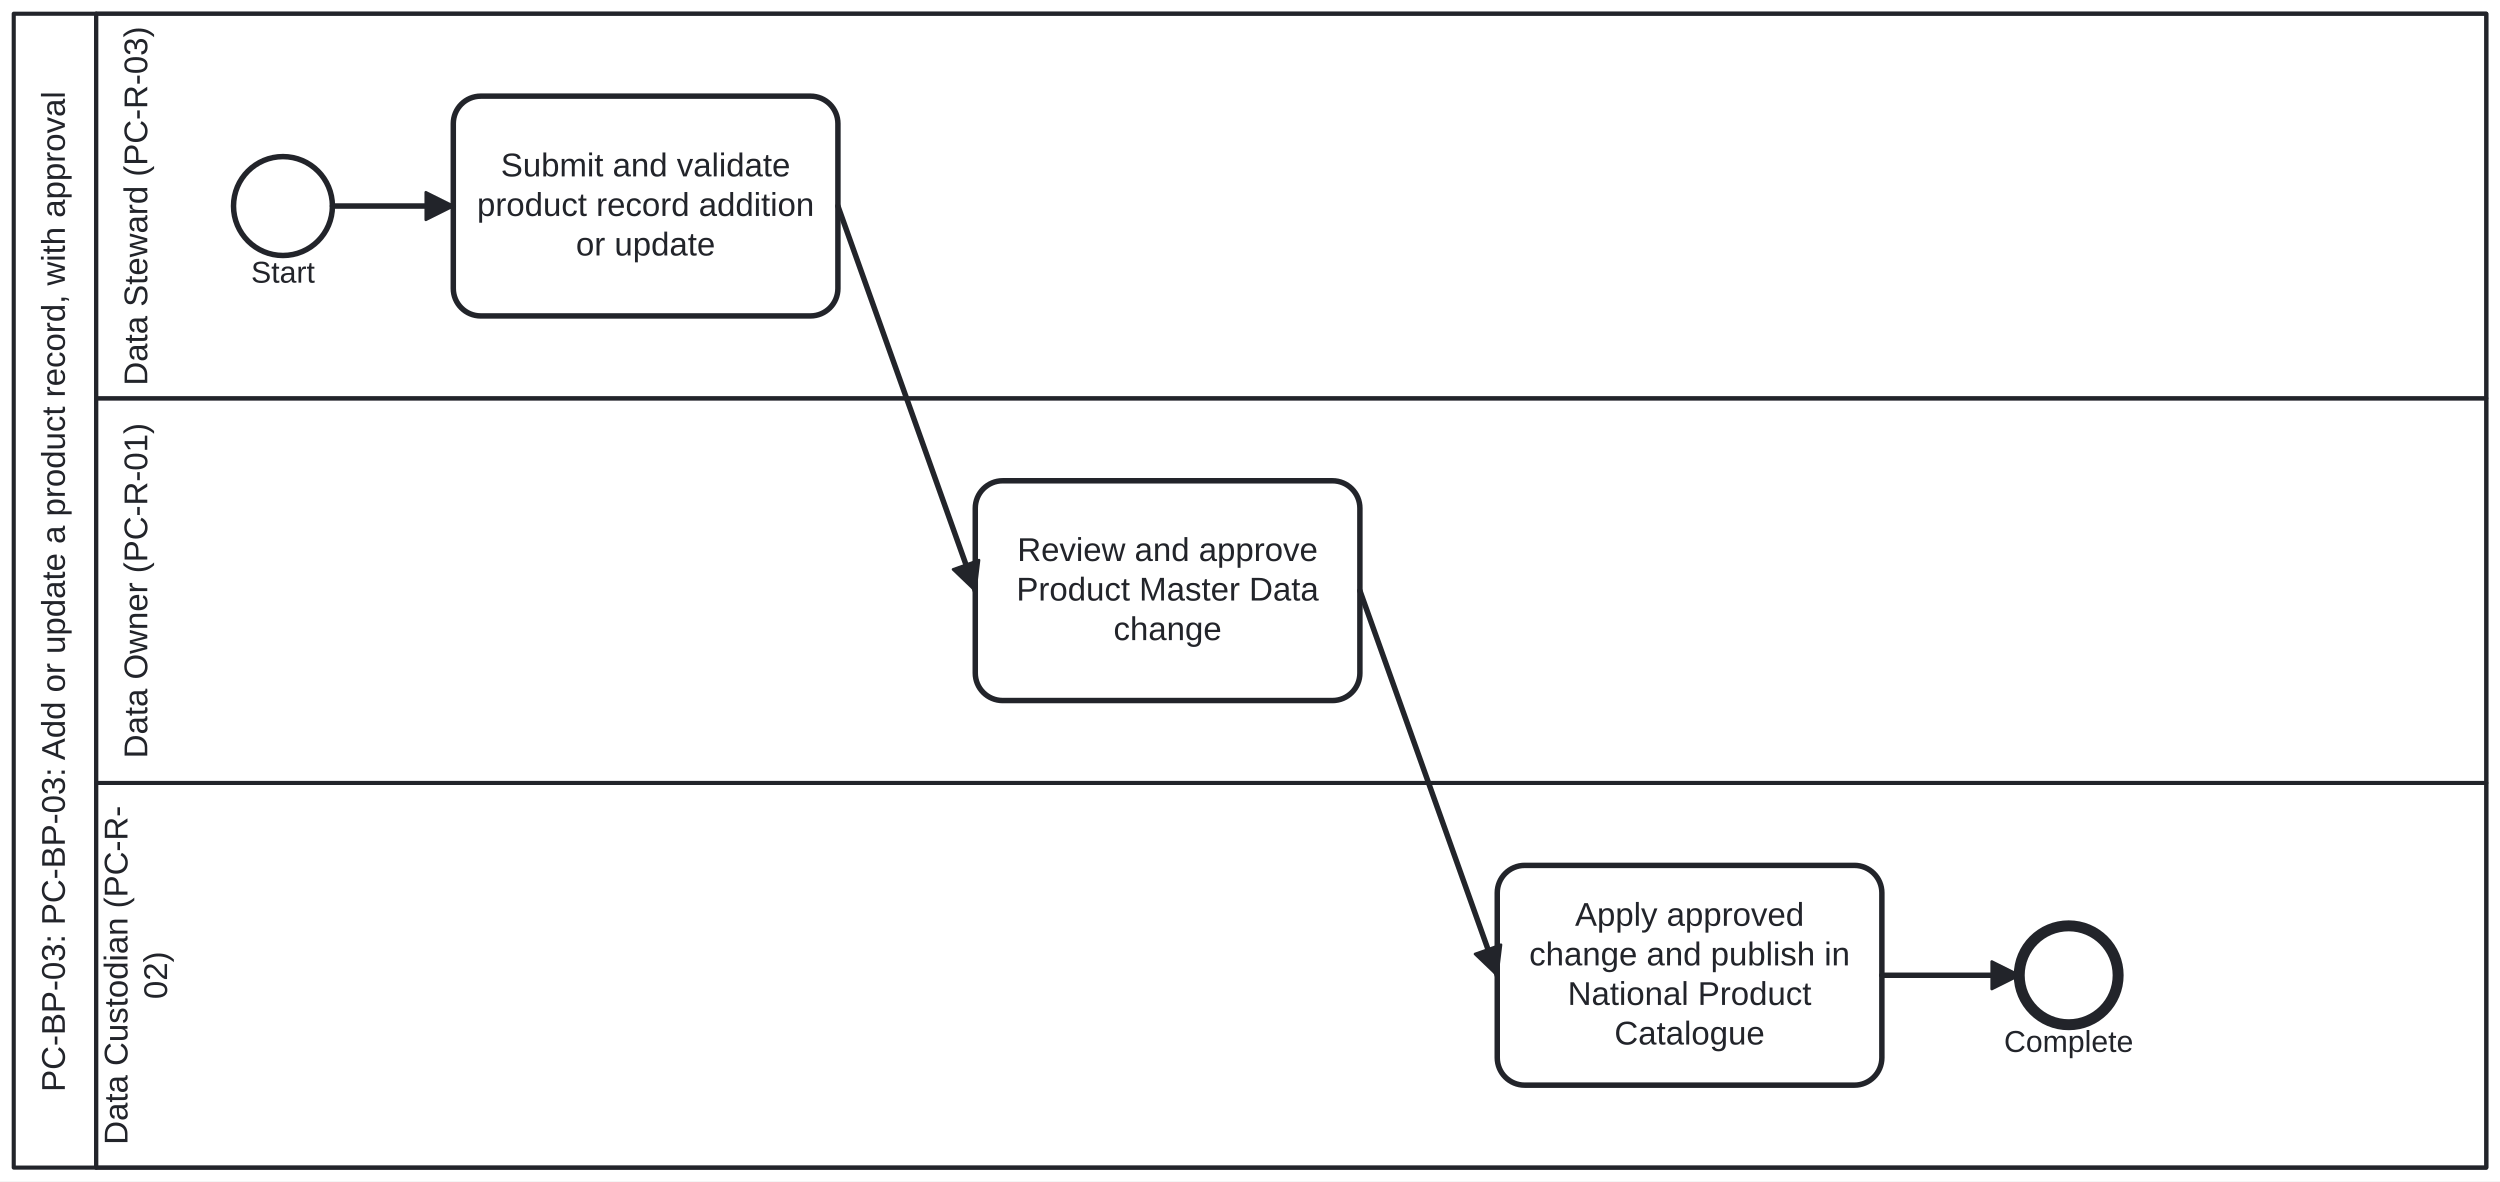
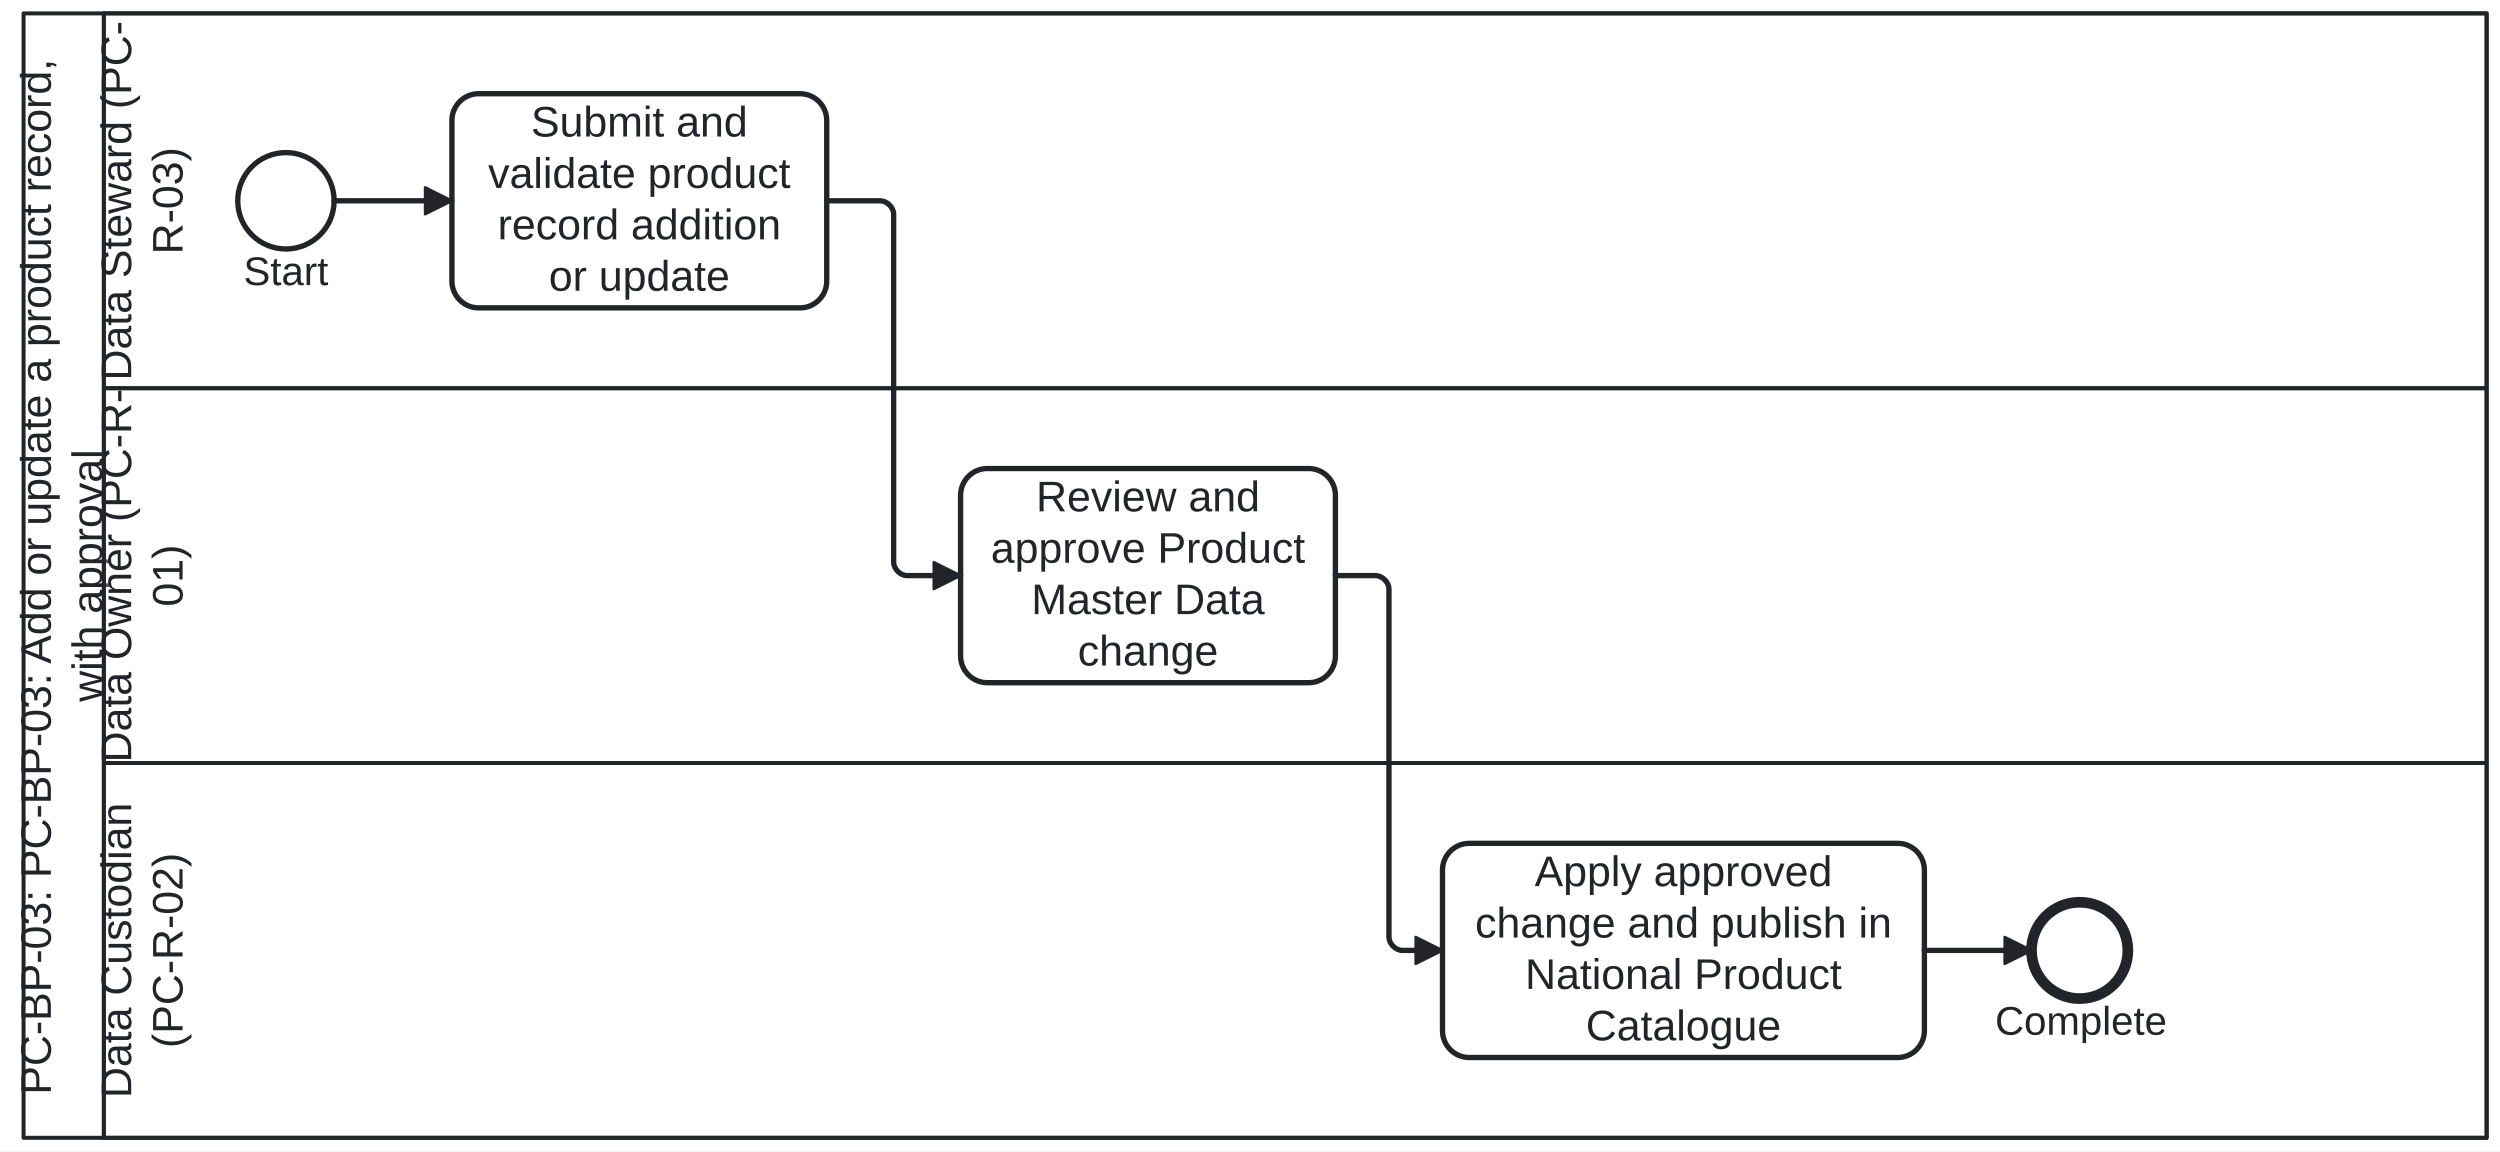
- <svg xmlns="http://www.w3.org/2000/svg" width="100%" style="max-width:100%;height:auto" viewBox="95 55 910 430" version="1.1">
-   <rect x="95" y="55" width="910" height="430" fill="#ffffff" />
+ <svg xmlns="http://www.w3.org/2000/svg" width="100%" style="max-width:100%;height:auto" viewBox="91.2 55 933.8 430" version="1.1">
+   <rect x="91.2" y="55" width="933.8" height="430" fill="#ffffff" />
  <g class="djs-group">
    <g class="djs-element djs-shape" data-element-id="Participant_PC_BP_03" style="display: block;" transform="matrix(1 0 0 1 100 60)">
      <g class="djs-visual">
-         <rect x="0" y="0" width="900" height="420" rx="0" ry="0" style="stroke-linecap: round; stroke-linejoin: round; stroke: rgb(34, 36, 42); stroke-width: 1.5px; fill: white; fill-opacity: 0.95;" />
+         <rect x="0" y="0" width="920" height="420" rx="0" ry="0" style="stroke-linecap: round; stroke-linejoin: round; stroke: rgb(34, 36, 42); stroke-width: 1.5px; fill: white; fill-opacity: 0.95;" />
        <path style="fill: none; stroke-linecap: round; stroke-linejoin: round; stroke: rgb(34, 36, 42); stroke-width: 1.5px;" d="M30,0L30,420" />
-         <text lineHeight="1.2" class="djs-label" style="font-family: Arial, sans-serif; font-size: 12px; font-weight: normal; fill: rgb(34, 36, 42);" transform="matrix(-1.83697e-16 -1 1 -1.83697e-16 0 420)">
-           <tspan x="27.574" y="18.6">PC-BP-03: PC-BP-03: Add or update a product record, with approval</tspan>
+         <text lineHeight="1.2" class="djs-label" style="font-family: Arial, sans-serif; font-size: 16px; font-weight: normal; fill: rgb(34, 36, 42);" transform="matrix(-1.83697e-16 -1 1 -1.83697e-16 0 420)">
+           <tspan x="16.125" y="10.2">PC-BP-03: PC-BP-03: Add or update a product record, </tspan>
+           <tspan x="162.863" y="29.4">with approval</tspan>
        </text>
      </g>
-       <rect class="djs-hit djs-hit-all" x="0" y="0" width="900" height="420" style="fill: none; stroke-opacity: 0; stroke: white; stroke-width: 15px;" />
+       <rect class="djs-hit djs-hit-all" x="0" y="0" width="920" height="420" style="fill: none; stroke-opacity: 0; stroke: white; stroke-width: 15px;" />
    </g>
    <g class="djs-children">
      <g class="djs-group">
        <g class="djs-element djs-shape" data-element-id="Lane_3" style="display: block;" transform="matrix(1 0 0 1 130 340)">
          <g class="djs-visual">
-             <rect x="0" y="0" width="870" height="140" rx="0" ry="0" style="stroke-linecap: round; stroke-linejoin: round; stroke: rgb(34, 36, 42); stroke-width: 1.5px; fill: white; fill-opacity: 0.25;" />
-             <text lineHeight="1.2" class="djs-label" style="font-family: Arial, sans-serif; font-size: 12px; font-weight: normal; fill: rgb(34, 36, 42);" transform="matrix(-1.83697e-16 -1 1 -1.83697e-16 0 140)">
-               <tspan x="8.312" y="11.4">Data Custodian (PC-R-</tspan>
-               <tspan x="61.328" y="25.8">02)</tspan>
+             <rect x="0" y="0" width="890" height="140" rx="0" ry="0" style="stroke-linecap: round; stroke-linejoin: round; stroke: rgb(34, 36, 42); stroke-width: 1.5px; fill: white; fill-opacity: 0.25;" />
+             <text lineHeight="1.2" class="djs-label" style="font-family: Arial, sans-serif; font-size: 16px; font-weight: normal; fill: rgb(34, 36, 42);" transform="matrix(-1.83697e-16 -1 1 -1.83697e-16 0 140)">
+               <tspan x="14.855" y="10.2">Data Custodian </tspan>
+               <tspan x="33.555" y="29.4">(PC-R-02)</tspan>
            </text>
          </g>
-           <rect class="djs-hit djs-hit-all" x="0" y="0" width="870" height="140" style="fill: none; stroke-opacity: 0; stroke: white; stroke-width: 15px;" />
+           <rect class="djs-hit djs-hit-all" x="0" y="0" width="890" height="140" style="fill: none; stroke-opacity: 0; stroke: white; stroke-width: 15px;" />
        </g>
      </g>
      <g class="djs-group">
        <g class="djs-element djs-shape" data-element-id="Lane_2" style="display: block;" transform="matrix(1 0 0 1 130 200)">
          <g class="djs-visual">
-             <rect x="0" y="0" width="870" height="140" rx="0" ry="0" style="stroke-linecap: round; stroke-linejoin: round; stroke: rgb(34, 36, 42); stroke-width: 1.5px; fill: white; fill-opacity: 0.25;" />
-             <text lineHeight="1.2" class="djs-label" style="font-family: Arial, sans-serif; font-size: 12px; font-weight: normal; fill: rgb(34, 36, 42);" transform="matrix(-1.83697e-16 -1 1 -1.83697e-16 0 140)">
-               <tspan x="8.986" y="18.6">Data Owner (PC-R-01)</tspan>
+             <rect x="0" y="0" width="890" height="140" rx="0" ry="0" style="stroke-linecap: round; stroke-linejoin: round; stroke: rgb(34, 36, 42); stroke-width: 1.5px; fill: white; fill-opacity: 0.25;" />
+             <text lineHeight="1.2" class="djs-label" style="font-family: Arial, sans-serif; font-size: 16px; font-weight: normal; fill: rgb(34, 36, 42);" transform="matrix(-1.83697e-16 -1 1 -1.83697e-16 0 140)">
+               <tspan x="0.211" y="10.2">Data Owner (PC-R-</tspan>
+               <tspan x="58.438" y="29.4">01)</tspan>
            </text>
          </g>
-           <rect class="djs-hit djs-hit-all" x="0" y="0" width="870" height="140" style="fill: none; stroke-opacity: 0; stroke: white; stroke-width: 15px;" />
+           <rect class="djs-hit djs-hit-all" x="0" y="0" width="890" height="140" style="fill: none; stroke-opacity: 0; stroke: white; stroke-width: 15px;" />
        </g>
      </g>
      <g class="djs-group">
        <g class="djs-element djs-shape" data-element-id="Lane_1" style="display: block;" transform="matrix(1 0 0 1 130 60)">
          <g class="djs-visual">
-             <rect x="0" y="0" width="870" height="140" rx="0" ry="0" style="stroke-linecap: round; stroke-linejoin: round; stroke: rgb(34, 36, 42); stroke-width: 1.5px; fill: white; fill-opacity: 0.25;" />
-             <text lineHeight="1.2" class="djs-label" style="font-family: Arial, sans-serif; font-size: 12px; font-weight: normal; fill: rgb(34, 36, 42);" transform="matrix(-1.83697e-16 -1 1 -1.83697e-16 0 140)">
-               <tspan x="4.647" y="18.6">Data Steward (PC-R-03)</tspan>
+             <rect x="0" y="0" width="890" height="140" rx="0" ry="0" style="stroke-linecap: round; stroke-linejoin: round; stroke: rgb(34, 36, 42); stroke-width: 1.5px; fill: white; fill-opacity: 0.25;" />
+             <text lineHeight="1.2" class="djs-label" style="font-family: Arial, sans-serif; font-size: 16px; font-weight: normal; fill: rgb(34, 36, 42);" transform="matrix(-1.83697e-16 -1 1 -1.83697e-16 0 140)">
+               <tspan x="2.867" y="10.2">Data Steward (PC-</tspan>
+               <tspan x="49.996" y="29.4">R-03)</tspan>
            </text>
          </g>
-           <rect class="djs-hit djs-hit-all" x="0" y="0" width="870" height="140" style="fill: none; stroke-opacity: 0; stroke: white; stroke-width: 15px;" />
+           <rect class="djs-hit djs-hit-all" x="0" y="0" width="890" height="140" style="fill: none; stroke-opacity: 0; stroke: white; stroke-width: 15px;" />
        </g>
      </g>
      <g class="djs-group">
        <g class="djs-element djs-shape" data-element-id="StartEvent_1" style="display: block;" transform="matrix(1 0 0 1 180 112)">
          <g class="djs-visual">
            <circle cx="18" cy="18" r="18" style="stroke-linecap: round; stroke-linejoin: round; stroke: rgb(34, 36, 42); stroke-width: 2px; fill: white; fill-opacity: 0.95;" />
          </g>
          <rect class="djs-hit djs-hit-all" x="0" y="0" width="36" height="36" style="fill: none; stroke-opacity: 0; stroke: white; stroke-width: 15px;" />
        </g>
      </g>
      <g class="djs-group">
-         <g class="djs-element djs-shape" data-element-id="StartEvent_1_label" style="display: block;" transform="matrix(1 0 0 1 186 148)">
+         <g class="djs-element djs-shape" data-element-id="StartEvent_1_label" style="display: block;" transform="matrix(1 0 0 1 182 148)">
          <g class="djs-visual">
-             <text lineHeight="1.2" class="djs-label" style="font-family: Arial, sans-serif; font-size: 11px; font-weight: normal; fill: rgb(34, 36, 42);">
-               <tspan x="0.385" y="9.9">Start</tspan>
+             <text lineHeight="1.2" class="djs-label" style="font-family: Arial, sans-serif; font-size: 15px; font-weight: normal; fill: rgb(34, 36, 42);">
+               <tspan x="0.161" y="13.5">Start</tspan>
            </text>
          </g>
-           <rect class="djs-hit djs-hit-all" x="0" y="0" width="24" height="14" style="fill: none; stroke-opacity: 0; stroke: white; stroke-width: 15px;" />
+           <rect class="djs-hit djs-hit-all" x="0" y="0" width="32" height="18" style="fill: none; stroke-opacity: 0; stroke: white; stroke-width: 15px;" />
        </g>
      </g>
      <g class="djs-group">
        <g class="djs-element djs-shape" data-element-id="Task_1" style="display: block;" transform="matrix(1 0 0 1 260 90)">
          <g class="djs-visual">
            <rect x="0" y="0" width="140" height="80" rx="10" ry="10" style="stroke-linecap: round; stroke-linejoin: round; stroke: rgb(34, 36, 42); stroke-width: 2px; fill: white; fill-opacity: 0.95;" />
-             <text lineHeight="1.2" class="djs-label" style="font-family: Arial, sans-serif; font-size: 12px; font-weight: normal; fill: rgb(34, 36, 42);">
-               <tspan x="17.301" y="29.2">Submit and validate </tspan>
-               <tspan x="8.629" y="43.6">product record addition</tspan>
-               <tspan x="44.646" y="58">or update</tspan>
+             <text lineHeight="1.2" class="djs-label" style="font-family: Arial, sans-serif; font-size: 16px; font-weight: normal; fill: rgb(34, 36, 42);">
+               <tspan x="29.531" y="16">Submit and </tspan>
+               <tspan x="13.52" y="35.2">validate product </tspan>
+               <tspan x="17.078" y="54.4">record addition </tspan>
+               <tspan x="36.195" y="73.6">or update</tspan>
            </text>
          </g>
          <rect class="djs-hit djs-hit-all" x="0" y="0" width="140" height="80" style="fill: none; stroke-opacity: 0; stroke: white; stroke-width: 15px;" />
        </g>
      </g>
      <g class="djs-group">
        <g class="djs-element djs-shape" data-element-id="Task_2" style="display: block;" transform="matrix(1 0 0 1 450 230)">
          <g class="djs-visual">
            <rect x="0" y="0" width="140" height="80" rx="10" ry="10" style="stroke-linecap: round; stroke-linejoin: round; stroke: rgb(34, 36, 42); stroke-width: 2px; fill: white; fill-opacity: 0.95;" />
-             <text lineHeight="1.2" class="djs-label" style="font-family: Arial, sans-serif; font-size: 12px; font-weight: normal; fill: rgb(34, 36, 42);">
-               <tspan x="15.3" y="29.2">Review and approve </tspan>
-               <tspan x="14.978" y="43.6">Product Master Data </tspan>
-               <tspan x="50.315" y="58">change</tspan>
+             <text lineHeight="1.2" class="djs-label" style="font-family: Arial, sans-serif; font-size: 16px; font-weight: normal; fill: rgb(34, 36, 42);">
+               <tspan x="28.199" y="16">Review and </tspan>
+               <tspan x="11.297" y="35.2">approve Product </tspan>
+               <tspan x="26.43" y="54.4">Master Data </tspan>
+               <tspan x="43.754" y="73.6">change</tspan>
            </text>
          </g>
          <rect class="djs-hit djs-hit-all" x="0" y="0" width="140" height="80" style="fill: none; stroke-opacity: 0; stroke: white; stroke-width: 15px;" />
        </g>
      </g>
      <g class="djs-group">
-         <g class="djs-element djs-shape" data-element-id="Task_3" style="display: block;" transform="matrix(1 0 0 1 640 370)">
+         <g class="djs-element djs-shape" data-element-id="Task_3" style="display: block;" transform="matrix(1 0 0 1 630 370)">
          <g class="djs-visual">
-             <rect x="0" y="0" width="140" height="80" rx="10" ry="10" style="stroke-linecap: round; stroke-linejoin: round; stroke: rgb(34, 36, 42); stroke-width: 2px; fill: white; fill-opacity: 0.95;" />
-             <text lineHeight="1.2" class="djs-label" style="font-family: Arial, sans-serif; font-size: 12px; font-weight: normal; fill: rgb(34, 36, 42);">
-               <tspan x="28.305" y="22">Apply approved </tspan>
-               <tspan x="11.62" y="36.4">change and publish in </tspan>
-               <tspan x="25.642" y="50.8">National Product </tspan>
-               <tspan x="42.646" y="65.2">Catalogue</tspan>
+             <rect x="0" y="0" width="180" height="80" rx="10" ry="10" style="stroke-linecap: round; stroke-linejoin: round; stroke: rgb(34, 36, 42); stroke-width: 2px; fill: white; fill-opacity: 0.95;" />
+             <text lineHeight="1.2" class="djs-label" style="font-family: Arial, sans-serif; font-size: 16px; font-weight: normal; fill: rgb(34, 36, 42);">
+               <tspan x="34.406" y="16">Apply approved </tspan>
+               <tspan x="12.16" y="35.2">change and publish in </tspan>
+               <tspan x="30.855" y="54.4">National Product </tspan>
+               <tspan x="53.527" y="73.6">Catalogue</tspan>
            </text>
          </g>
-           <rect class="djs-hit djs-hit-all" x="0" y="0" width="140" height="80" style="fill: none; stroke-opacity: 0; stroke: white; stroke-width: 15px;" />
+           <rect class="djs-hit djs-hit-all" x="0" y="0" width="180" height="80" style="fill: none; stroke-opacity: 0; stroke: white; stroke-width: 15px;" />
        </g>
      </g>
      <g class="djs-group">
-         <g class="djs-element djs-shape" data-element-id="EndEvent_1" style="display: block;" transform="matrix(1 0 0 1 830 392)">
+         <g class="djs-element djs-shape" data-element-id="EndEvent_1" style="display: block;" transform="matrix(1 0 0 1 850 392)">
          <g class="djs-visual">
            <circle cx="18" cy="18" r="18" style="stroke-linecap: round; stroke-linejoin: round; stroke: rgb(34, 36, 42); stroke-width: 4px; fill: white; fill-opacity: 0.95;" />
          </g>
          <rect class="djs-hit djs-hit-all" x="0" y="0" width="36" height="36" style="fill: none; stroke-opacity: 0; stroke: white; stroke-width: 15px;" />
        </g>
      </g>
      <g class="djs-group">
-         <g class="djs-element djs-shape" data-element-id="EndEvent_1_label" style="display: block;" transform="matrix(1 0 0 1 824 428)">
+         <g class="djs-element djs-shape" data-element-id="EndEvent_1_label" style="display: block;" transform="matrix(1 0 0 1 836 428)">
          <g class="djs-visual">
-             <text lineHeight="1.2" class="djs-label" style="font-family: Arial, sans-serif; font-size: 11px; font-weight: normal; fill: rgb(34, 36, 42);">
-               <tspan x="0.461" y="9.9">Complete</tspan>
+             <text lineHeight="1.2" class="djs-label" style="font-family: Arial, sans-serif; font-size: 15px; font-weight: normal; fill: rgb(34, 36, 42);">
+               <tspan x="0.402" y="13.5">Complete</tspan>
            </text>
          </g>
-           <rect class="djs-hit djs-hit-all" x="0" y="0" width="48" height="14" style="fill: none; stroke-opacity: 0; stroke: white; stroke-width: 15px;" />
+           <rect class="djs-hit djs-hit-all" x="0" y="0" width="65" height="18" style="fill: none; stroke-opacity: 0; stroke: white; stroke-width: 15px;" />
        </g>
      </g>
      <g class="djs-group">
        <g class="djs-element djs-connection" data-element-id="Flow_0" style="display: block;">
          <g class="djs-visual">
            <defs>
              <marker id="bpmn-marker-1" viewBox="0 0 20 20" refX="11" refY="10" markerWidth="10" markerHeight="10" orient="auto">
                <path d="M 1 5 L 11 10 L 1 15 Z" style="stroke-linecap: round; stroke-linejoin: round; stroke: rgb(34, 36, 42); stroke-width: 1px; fill: rgb(34, 36, 42);" />
              </marker>
            </defs>
            <path data-corner-radius="5" style="fill: none; stroke-linecap: round; stroke-linejoin: round; stroke: rgb(34, 36, 42); stroke-width: 2px; marker-end: url('#bpmn-marker-1');" d="M216,130L260,130" />
          </g>
          <path d="M216,130L260,130" class="djs-hit djs-hit-stroke" style="fill: none; stroke-opacity: 0; stroke: white; stroke-width: 15px;" />
        </g>
      </g>
      <g class="djs-group">
        <g class="djs-element djs-connection" data-element-id="Flow_1" style="display: block;">
          <g class="djs-visual">
            <defs>
              <marker id="bpmn-marker-2" viewBox="0 0 20 20" refX="11" refY="10" markerWidth="10" markerHeight="10" orient="auto">
                <path d="M 1 5 L 11 10 L 1 15 Z" style="stroke-linecap: round; stroke-linejoin: round; stroke: rgb(34, 36, 42); stroke-width: 1px; fill: rgb(34, 36, 42);" />
              </marker>
            </defs>
-             <path data-corner-radius="5" style="fill: none; stroke-linecap: round; stroke-linejoin: round; stroke: rgb(34, 36, 42); stroke-width: 2px; marker-end: url('#bpmn-marker-2');" d="M400,130L450,270" />
+             <path data-corner-radius="5" style="fill: none; stroke-linecap: round; stroke-linejoin: round; stroke: rgb(34, 36, 42); stroke-width: 2px; marker-end: url('#bpmn-marker-2');" d="M400,130L420,130C422.5,130,425,132.5,425,135L425,265C425,267.5,427.5,270,430,270L450,270" />
          </g>
-           <path d="M400,130L450,270" class="djs-hit djs-hit-stroke" style="fill: none; stroke-opacity: 0; stroke: white; stroke-width: 15px;" />
+           <path d="M400,130L425,130L425,270L450,270" class="djs-hit djs-hit-stroke" style="fill: none; stroke-opacity: 0; stroke: white; stroke-width: 15px;" />
        </g>
      </g>
      <g class="djs-group">
        <g class="djs-element djs-connection" data-element-id="Flow_2" style="display: block;">
          <g class="djs-visual">
            <defs>
              <marker id="bpmn-marker-3" viewBox="0 0 20 20" refX="11" refY="10" markerWidth="10" markerHeight="10" orient="auto">
                <path d="M 1 5 L 11 10 L 1 15 Z" style="stroke-linecap: round; stroke-linejoin: round; stroke: rgb(34, 36, 42); stroke-width: 1px; fill: rgb(34, 36, 42);" />
              </marker>
            </defs>
-             <path data-corner-radius="5" style="fill: none; stroke-linecap: round; stroke-linejoin: round; stroke: rgb(34, 36, 42); stroke-width: 2px; marker-end: url('#bpmn-marker-3');" d="M590,270L640,410" />
+             <path data-corner-radius="5" style="fill: none; stroke-linecap: round; stroke-linejoin: round; stroke: rgb(34, 36, 42); stroke-width: 2px; marker-end: url('#bpmn-marker-3');" d="M590,270L605,270C607.5,270,610,272.5,610,275L610,405C610,407.5,612.5,410,615,410L630,410" />
          </g>
-           <path d="M590,270L640,410" class="djs-hit djs-hit-stroke" style="fill: none; stroke-opacity: 0; stroke: white; stroke-width: 15px;" />
+           <path d="M590,270L610,270L610,410L630,410" class="djs-hit djs-hit-stroke" style="fill: none; stroke-opacity: 0; stroke: white; stroke-width: 15px;" />
        </g>
      </g>
      <g class="djs-group">
        <g class="djs-element djs-connection" data-element-id="Flow_3" style="display: block;">
          <g class="djs-visual">
            <defs>
              <marker id="bpmn-marker-4" viewBox="0 0 20 20" refX="11" refY="10" markerWidth="10" markerHeight="10" orient="auto">
                <path d="M 1 5 L 11 10 L 1 15 Z" style="stroke-linecap: round; stroke-linejoin: round; stroke: rgb(34, 36, 42); stroke-width: 1px; fill: rgb(34, 36, 42);" />
              </marker>
            </defs>
-             <path data-corner-radius="5" style="fill: none; stroke-linecap: round; stroke-linejoin: round; stroke: rgb(34, 36, 42); stroke-width: 2px; marker-end: url('#bpmn-marker-4');" d="M780,410L830,410" />
+             <path data-corner-radius="5" style="fill: none; stroke-linecap: round; stroke-linejoin: round; stroke: rgb(34, 36, 42); stroke-width: 2px; marker-end: url('#bpmn-marker-4');" d="M810,410L850,410" />
          </g>
-           <path d="M780,410L830,410" class="djs-hit djs-hit-stroke" style="fill: none; stroke-opacity: 0; stroke: white; stroke-width: 15px;" />
+           <path d="M810,410L850,410" class="djs-hit djs-hit-stroke" style="fill: none; stroke-opacity: 0; stroke: white; stroke-width: 15px;" />
        </g>
      </g>
    </g>
  </g>
</svg>
